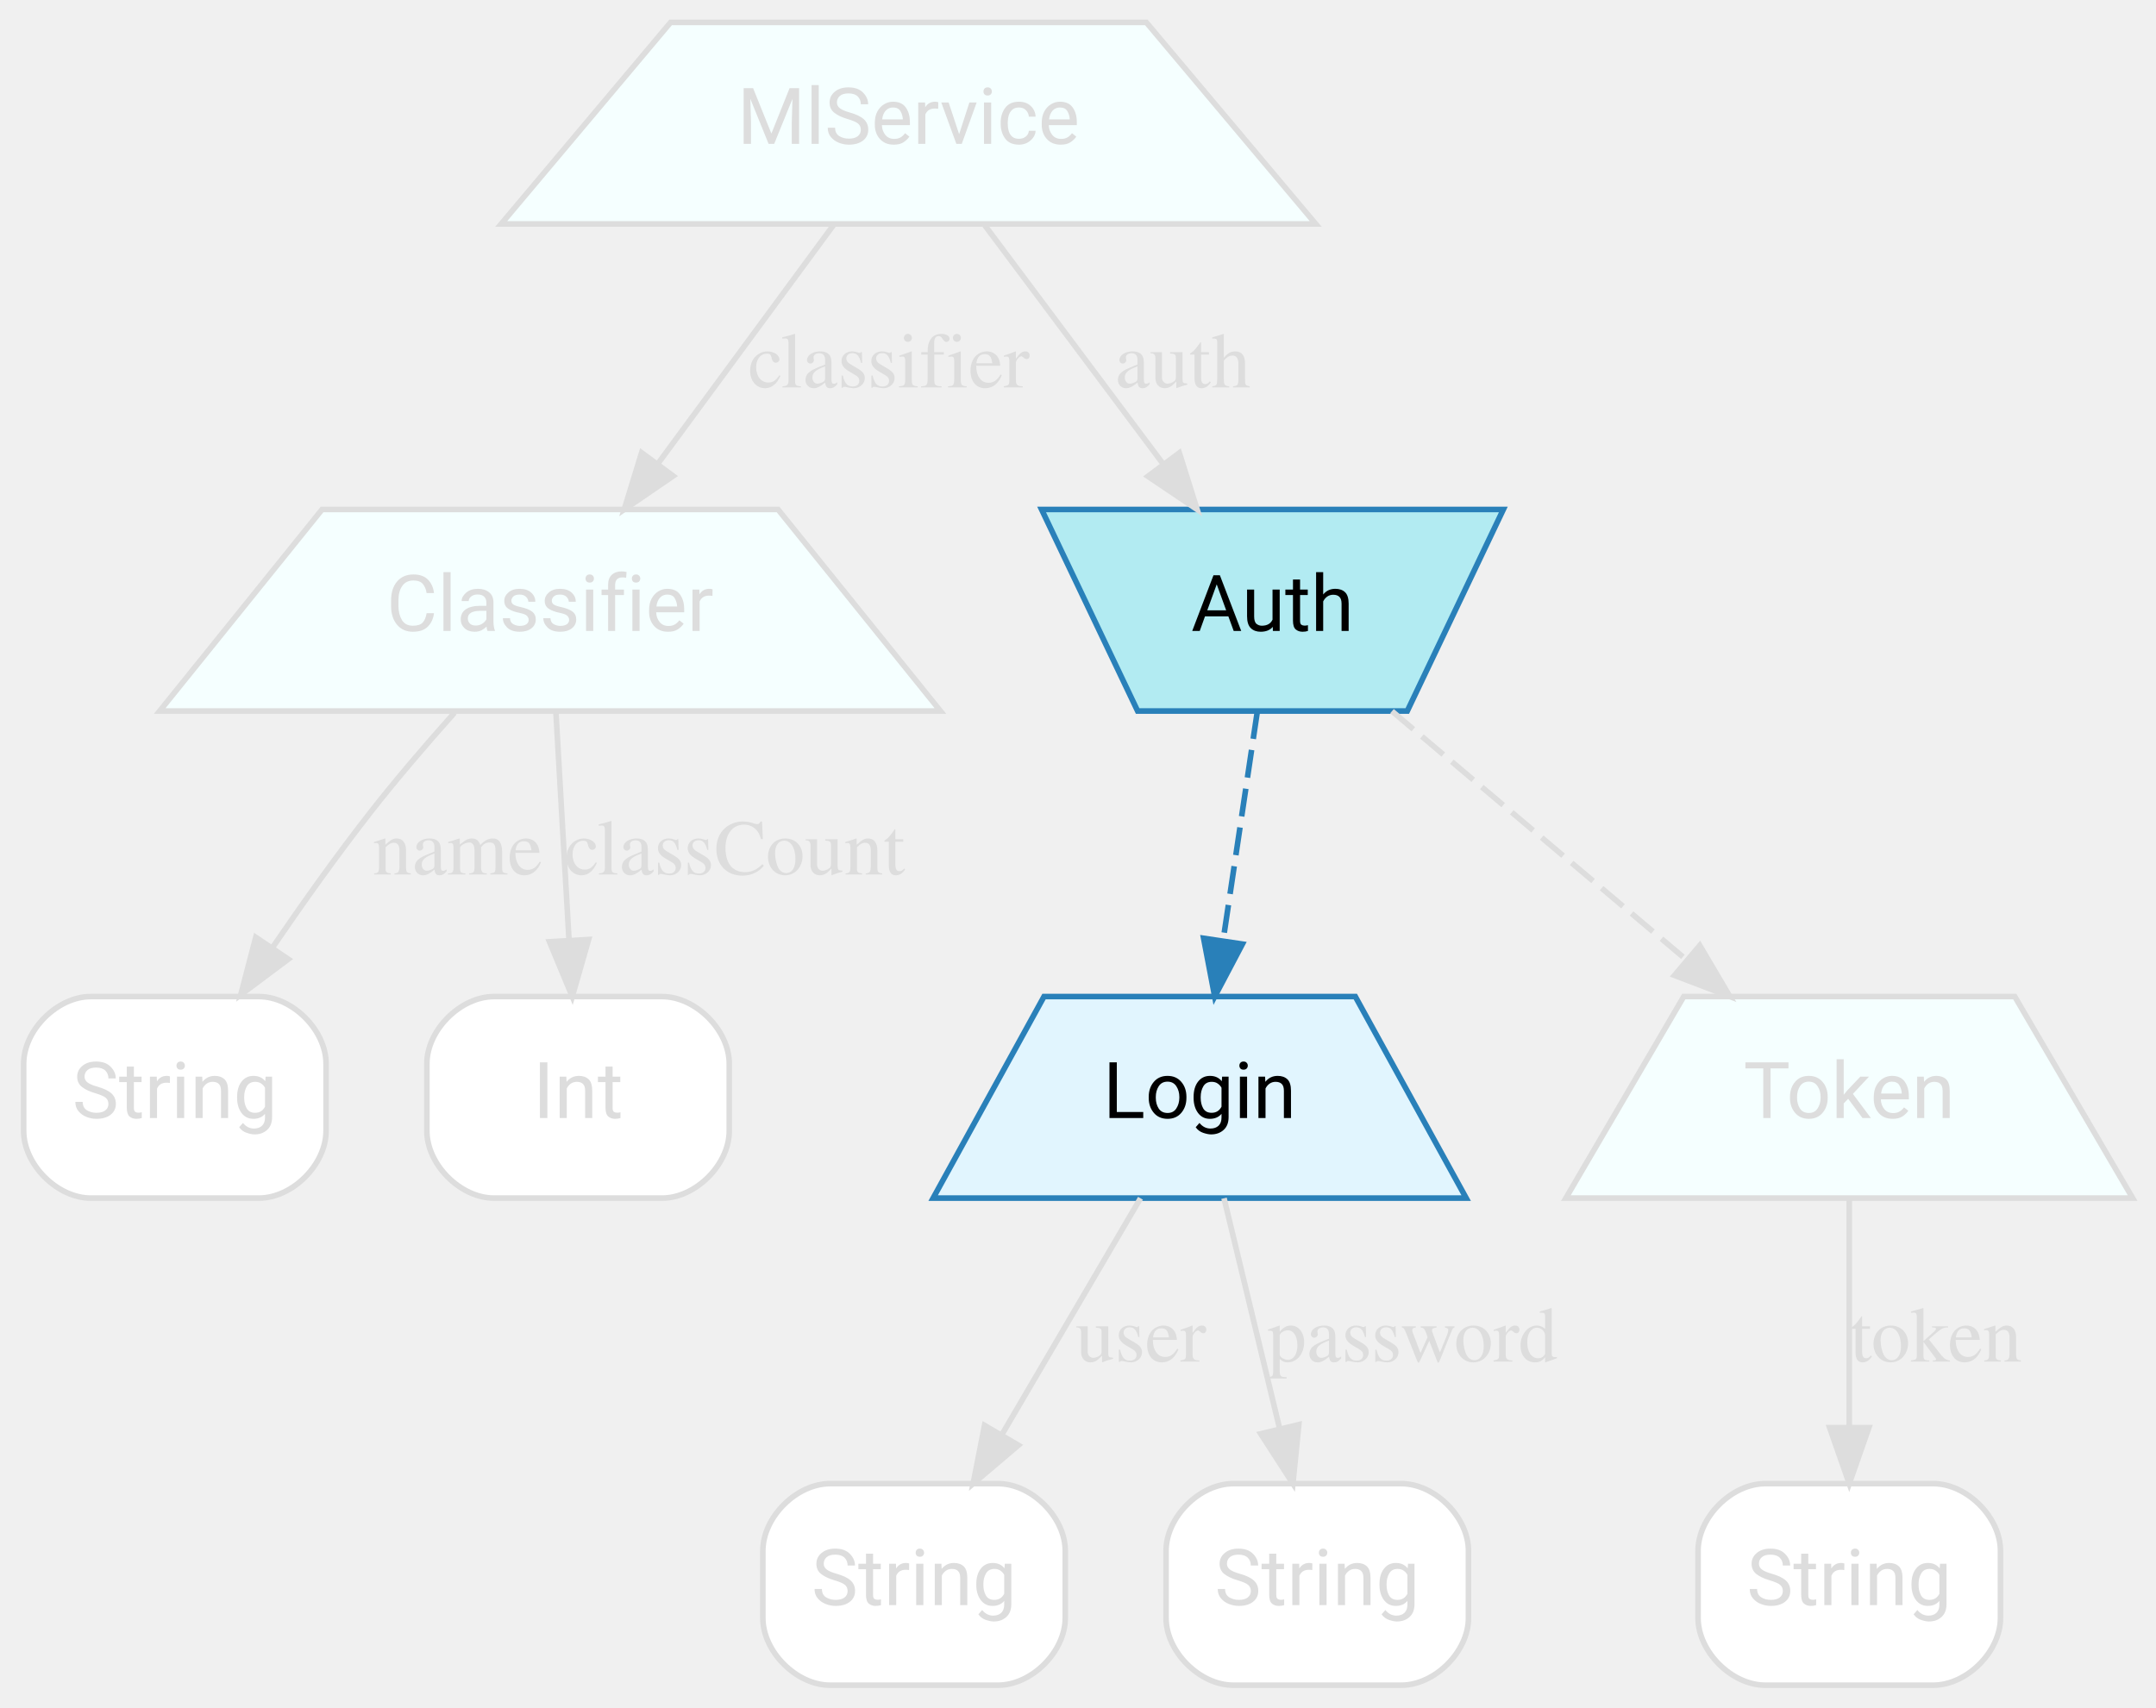
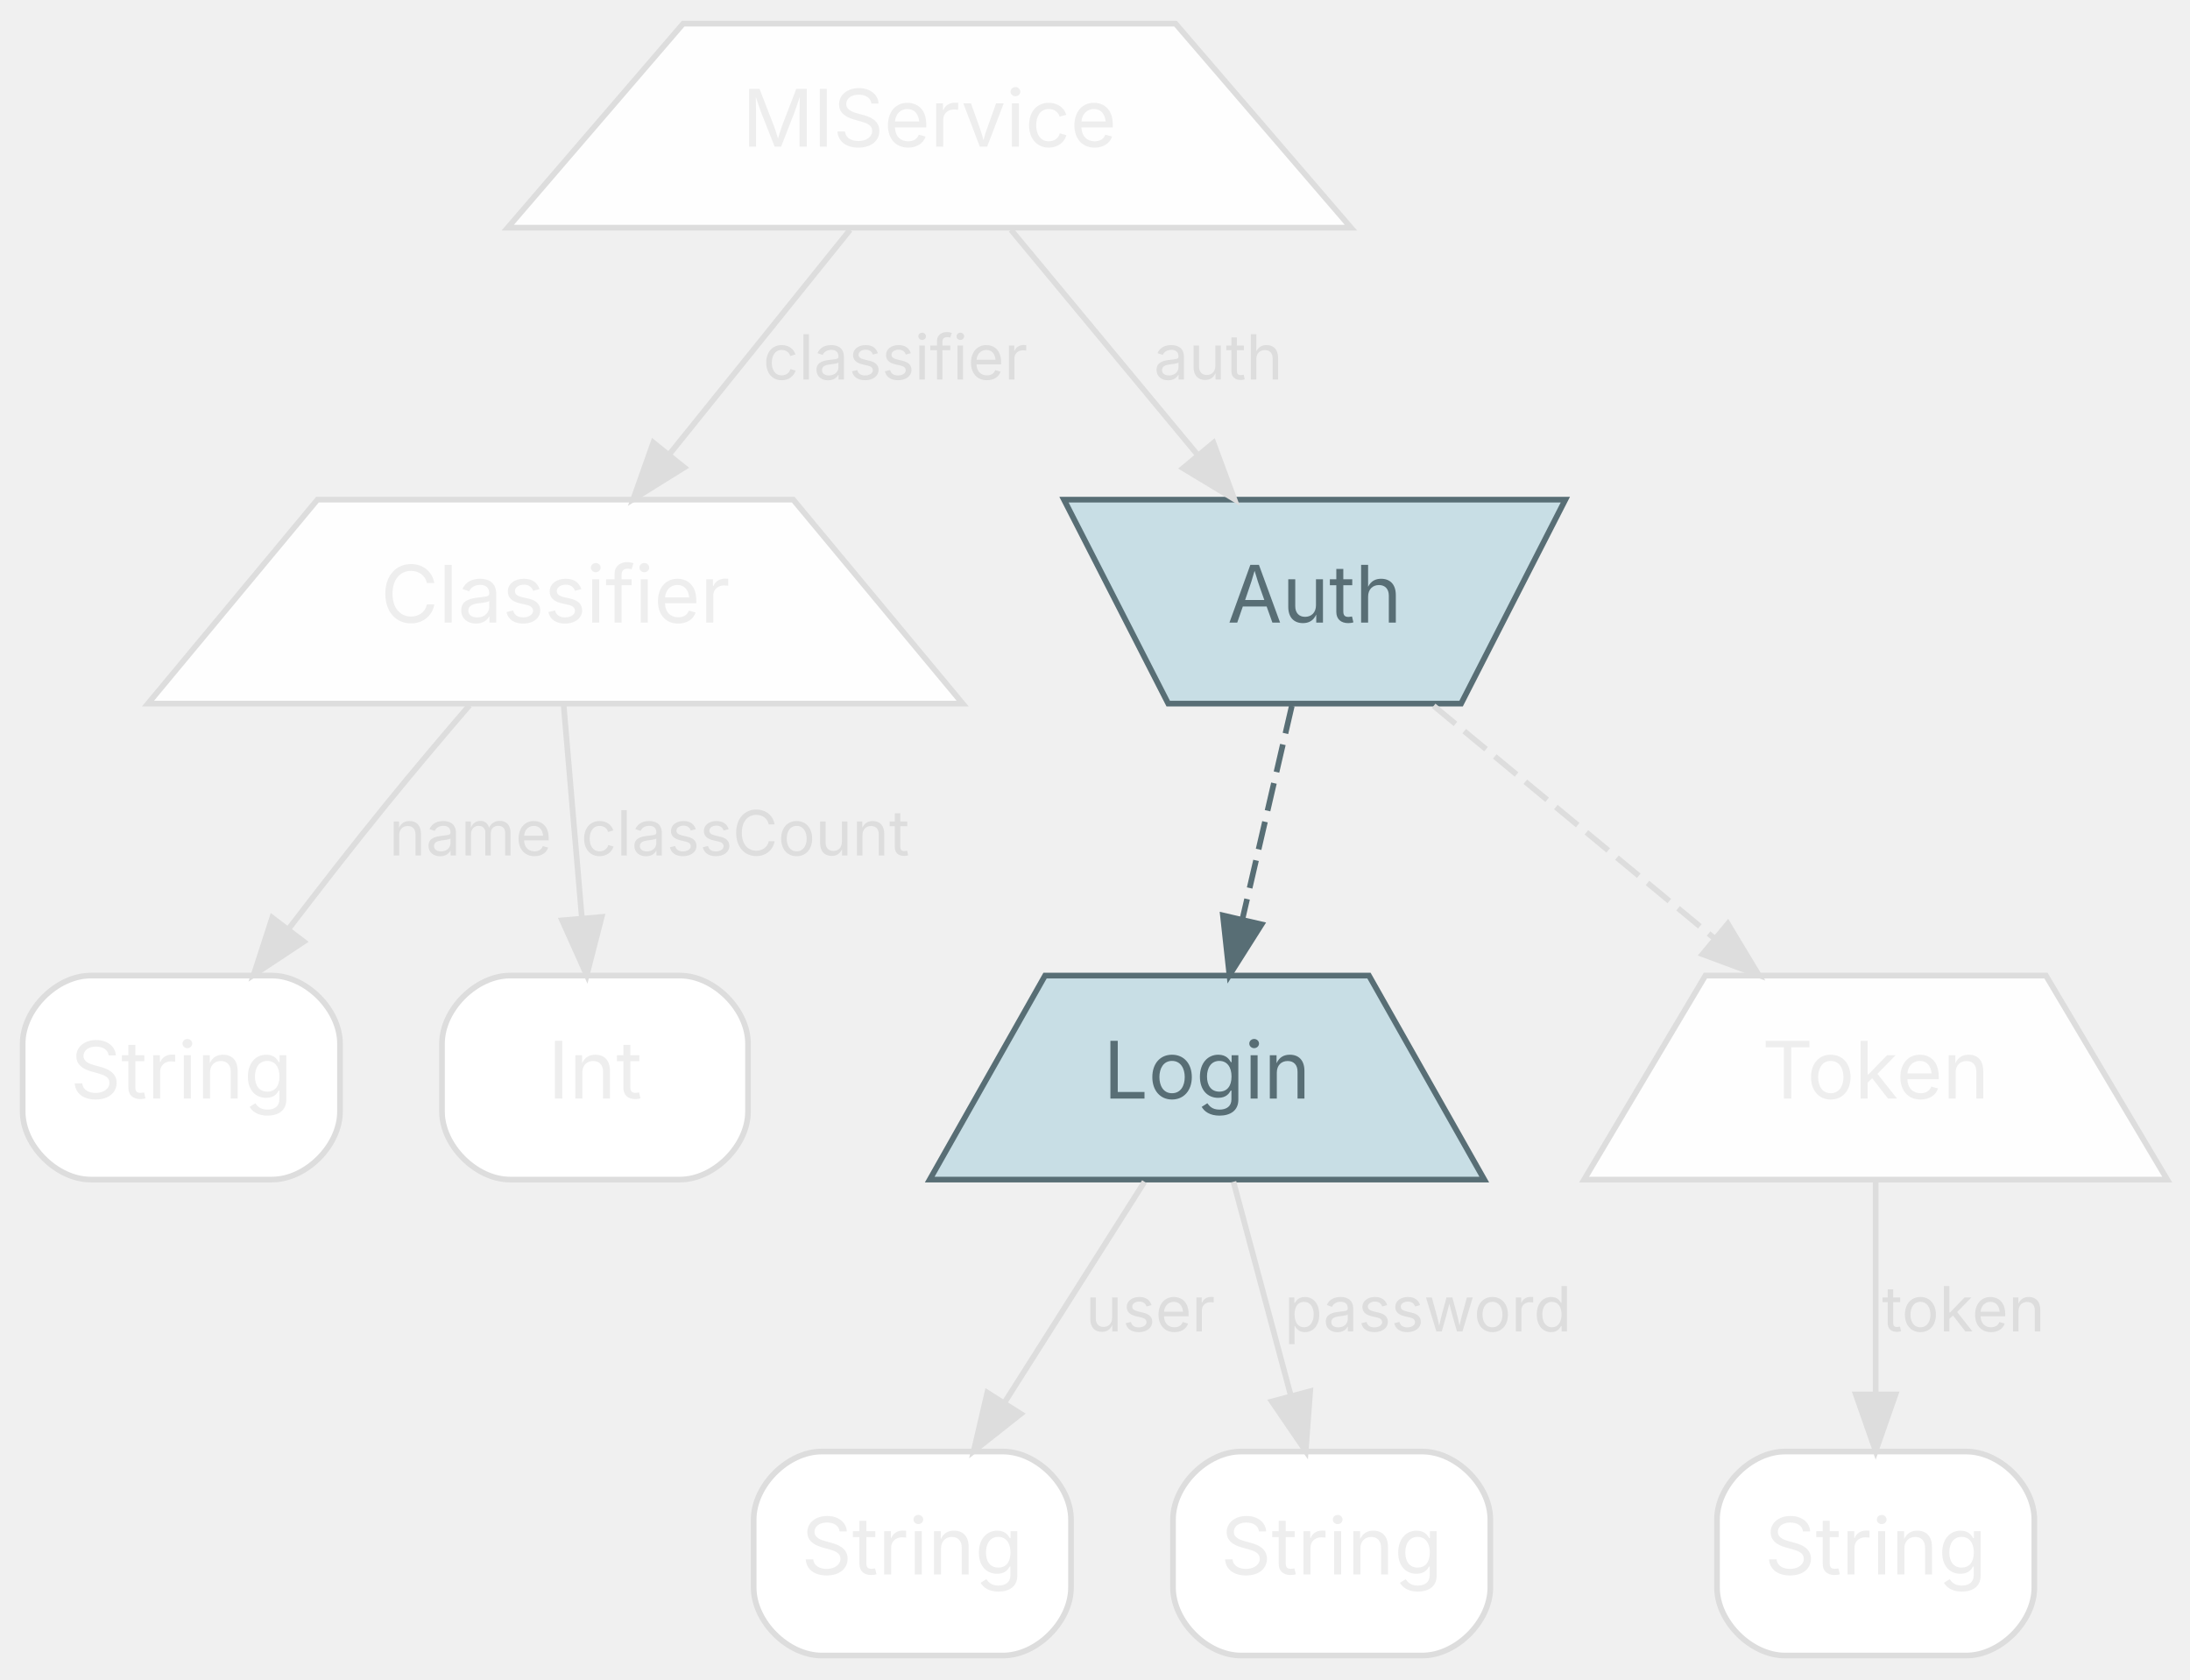
- <svg xmlns="http://www.w3.org/2000/svg" width="385pt" height="305pt" viewBox="0.00 0.00 384.55 305.00">
-   <g id="graph0" class="graph" transform="scale(1 1) rotate(0) translate(4 301)">
+ <svg xmlns="http://www.w3.org/2000/svg" width="386pt" height="296pt" viewBox="0.00 0.00 386.47 296.00">
+   <g id="graph0" class="graph" transform="scale(1 1) rotate(0) translate(4 292)">
    <g id="node1" class="node">
-       <polygon fill="#f5ffff" stroke="#dddddd" points="200.474,-297 115.526,-297 85.273,-261 230.727,-261 200.474,-297" />
-       <text text-anchor="middle" x="158" y="-275.3" font-family="Segoe UI,Roboto,Helvetica,Arial,sans-serif" font-size="14.00" fill="#dddddd">MlService</text>
+       <polygon fill="#fefefe" stroke="#dddddd" points="203.45,-288 116.55,-288 85.6,-252 234.4,-252 203.45,-288" />
+       <text text-anchor="middle" x="160" y="-266.3" font-family="Inter,Arial" font-size="14.00" fill="#eeeeee">MlService</text>
    </g>
    <g id="node2" class="node">
-       <polygon fill="#f5ffff" stroke="#dddddd" points="134.713,-210 53.287,-210 24.288,-174 163.712,-174 134.713,-210" />
-       <text text-anchor="middle" x="94" y="-188.3" font-family="Segoe UI,Roboto,Helvetica,Arial,sans-serif" font-size="14.00" fill="#dddddd">Classifier</text>
+       <polygon fill="#fefefe" stroke="#dddddd" points="135.98,-204 52.02,-204 22.11,-168 165.89,-168 135.98,-204" />
+       <text text-anchor="middle" x="94" y="-182.3" font-family="Inter,Arial" font-size="14.00" fill="#eeeeee">Classifier</text>
    </g>
    <g id="edge1" class="edge">
-       <path fill="none" stroke="#dddddd" d="M144.739,-260.974C135.643,-248.608 123.428,-232.004 113.262,-218.185" />
-       <polygon fill="#dddddd" stroke="#dddddd" points="115.989,-215.985 107.244,-210.003 110.35,-220.133 115.989,-215.985" />
-       <text text-anchor="middle" x="154.5" y="-231.8" font-family="Times,serif" font-size="14.00" fill="#dddddd">classifier</text>
+       <path fill="none" stroke="#dddddd" d="M146,-251.61C136.75,-240.12 124.48,-224.87 114.18,-212.07" />
+       <polygon fill="#dddddd" stroke="#dddddd" points="116.75,-209.68 107.75,-204.08 111.29,-214.07 116.75,-209.68" />
+       <text text-anchor="middle" x="154" y="-225.2" font-family="Inter,Arial" font-size="11.00" fill="#dddddd">classifier</text>
    </g>
    <g id="node5" class="node">
-       <polygon fill="#b2ebf2" stroke="#2980b9" points="198.924,-174 247.076,-174 264.225,-210 181.775,-210 198.924,-174" />
-       <text text-anchor="middle" x="223" y="-188.3" font-family="Segoe UI,Roboto,Helvetica,Arial,sans-serif" font-size="14.00" fill="#000000">Auth</text>
+       <polygon fill="#c8dee5" stroke="#586e75" points="202.16,-168 253.84,-168 272.24,-204 183.76,-204 202.16,-168" />
+       <text text-anchor="middle" x="228" y="-182.3" font-family="Inter,Arial" font-size="14.00" fill="#586e75">Auth</text>
    </g>
    <g id="edge2" class="edge">
-       <path fill="none" stroke="#dddddd" d="M171.468,-260.974C180.706,-248.608 193.112,-232.004 203.437,-218.185" />
-       <polygon fill="#dddddd" stroke="#dddddd" points="206.368,-220.109 209.549,-210.003 200.76,-215.92 206.368,-220.109" />
-       <text text-anchor="middle" x="207" y="-231.8" font-family="Times,serif" font-size="14.00" fill="#dddddd">auth</text>
+       <path fill="none" stroke="#dddddd" d="M174.42,-251.61C183.95,-240.12 196.59,-224.87 207.21,-212.07" />
+       <polygon fill="#dddddd" stroke="#dddddd" points="210.14,-214.02 213.83,-204.08 204.76,-209.55 210.14,-214.02" />
+       <text text-anchor="middle" x="211" y="-225.2" font-family="Inter,Arial" font-size="11.00" fill="#dddddd">auth</text>
    </g>
    <g id="node6" class="node">
-       <path fill="#ffffff" stroke="#dddddd" d="M42,-123C42,-123 12,-123 12,-123 6,-123 0,-117 0,-111 0,-111 0,-99 0,-99 0,-93 6,-87 12,-87 12,-87 42,-87 42,-87 48,-87 54,-93 54,-99 54,-99 54,-111 54,-111 54,-117 48,-123 42,-123" />
-       <text text-anchor="middle" x="27" y="-101.3" font-family="Segoe UI,Roboto,Helvetica,Arial,sans-serif" font-size="14.00" fill="#dddddd">String</text>
+       <path fill="#ffffff" stroke="#dddddd" d="M44,-120C44,-120 12,-120 12,-120 6,-120 0,-114 0,-108 0,-108 0,-96 0,-96 0,-90 6,-84 12,-84 12,-84 44,-84 44,-84 50,-84 56,-90 56,-96 56,-96 56,-108 56,-108 56,-114 50,-120 44,-120" />
+       <text text-anchor="middle" x="28" y="-98.3" font-family="Inter,Arial" font-size="14.00" fill="#eeeeee">String</text>
    </g>
    <g id="edge3" class="edge">
-       <path fill="none" stroke="#dddddd" d="M76.935,-173.696C71.97,-168.136 66.638,-161.927 62,-156 55.973,-148.299 49.805,-139.624 44.359,-131.642" />
-       <polygon fill="#dddddd" stroke="#dddddd" points="47.257,-129.678 38.774,-123.331 41.447,-133.583 47.257,-129.678" />
-       <text text-anchor="middle" x="77.5" y="-144.8" font-family="Times,serif" font-size="14.00" fill="#dddddd">name</text>
+       <path fill="none" stroke="#dddddd" d="M78.85,-167.71C74.04,-162.12 68.74,-155.84 64,-150 58.32,-143 52.31,-135.28 46.86,-128.15" />
+       <polygon fill="#dddddd" stroke="#dddddd" points="49.61,-125.99 40.77,-120.14 44.04,-130.22 49.61,-125.99" />
+       <text text-anchor="middle" x="79" y="-141.2" font-family="Inter,Arial" font-size="11.00" fill="#dddddd">name</text>
    </g>
    <g id="node7" class="node">
-       <path fill="#ffffff" stroke="#dddddd" d="M114,-123C114,-123 84,-123 84,-123 78,-123 72,-117 72,-111 72,-111 72,-99 72,-99 72,-93 78,-87 84,-87 84,-87 114,-87 114,-87 120,-87 126,-93 126,-99 126,-99 126,-111 126,-111 126,-117 120,-123 114,-123" />
-       <text text-anchor="middle" x="99" y="-101.3" font-family="Segoe UI,Roboto,Helvetica,Arial,sans-serif" font-size="14.00" fill="#dddddd">Int</text>
+       <path fill="#ffffff" stroke="#dddddd" d="M116,-120C116,-120 86,-120 86,-120 80,-120 74,-114 74,-108 74,-108 74,-96 74,-96 74,-90 80,-84 86,-84 86,-84 116,-84 116,-84 122,-84 128,-90 128,-96 128,-96 128,-108 128,-108 128,-114 122,-120 116,-120" />
+       <text text-anchor="middle" x="101" y="-98.3" font-family="Inter,Arial" font-size="14.00" fill="#eeeeee">Int</text>
    </g>
    <g id="edge4" class="edge">
-       <path fill="none" stroke="#dddddd" d="M95.036,-173.974C95.713,-162.192 96.612,-146.561 97.382,-133.158" />
-       <polygon fill="#dddddd" stroke="#dddddd" points="100.886,-133.188 97.965,-123.003 93.897,-132.786 100.886,-133.188" />
-       <text text-anchor="middle" x="127" y="-144.8" font-family="Times,serif" font-size="14.00" fill="#dddddd">classCount</text>
+       <path fill="none" stroke="#dddddd" d="M95.48,-167.61C96.41,-156.77 97.62,-142.6 98.67,-130.29" />
+       <polygon fill="#dddddd" stroke="#dddddd" points="102.18,-130.35 99.54,-120.08 95.2,-129.75 102.18,-130.35" />
+       <text text-anchor="middle" x="127.5" y="-141.2" font-family="Inter,Arial" font-size="11.00" fill="#dddddd">classCount</text>
    </g>
    <g id="node3" class="node">
-       <polygon fill="#e1f5fe" stroke="#2980b9" points="237.795,-123 182.205,-123 162.407,-87 257.593,-87 237.795,-123" />
-       <text text-anchor="middle" x="210" y="-101.3" font-family="Segoe UI,Roboto,Helvetica,Arial,sans-serif" font-size="14.00" fill="#000000">Login</text>
+       <polygon fill="#c8dee5" stroke="#586e75" points="237.58,-120 180.42,-120 160.07,-84 257.93,-84 237.58,-120" />
+       <text text-anchor="middle" x="209" y="-98.3" font-family="Inter,Arial" font-size="14.00" fill="#586e75">Login</text>
    </g>
    <g id="node8" class="node">
-       <path fill="#ffffff" stroke="#dddddd" d="M174,-36C174,-36 144,-36 144,-36 138,-36 132,-30 132,-24 132,-24 132,-12 132,-12 132,-6 138,0 144,0 144,0 174,0 174,0 180,0 186,-6 186,-12 186,-12 186,-24 186,-24 186,-30 180,-36 174,-36" />
-       <text text-anchor="middle" x="159" y="-14.3" font-family="Segoe UI,Roboto,Helvetica,Arial,sans-serif" font-size="14.00" fill="#dddddd">String</text>
+       <path fill="#ffffff" stroke="#dddddd" d="M173,-36C173,-36 141,-36 141,-36 135,-36 129,-30 129,-24 129,-24 129,-12 129,-12 129,-6 135,0 141,0 141,0 173,0 173,0 179,0 185,-6 185,-12 185,-12 185,-24 185,-24 185,-30 179,-36 173,-36" />
+       <text text-anchor="middle" x="157" y="-14.3" font-family="Inter,Arial" font-size="14.00" fill="#eeeeee">String</text>
    </g>
    <g id="edge6" class="edge">
-       <path fill="none" stroke="#dddddd" d="M199.433,-86.974C192.321,-74.842 182.817,-58.629 174.81,-44.97" />
-       <polygon fill="#dddddd" stroke="#dddddd" points="177.63,-42.86 169.554,-36.003 171.591,-46.4 177.63,-42.86" />
-       <text text-anchor="middle" x="199.5" y="-57.8" font-family="Times,serif" font-size="14.00" fill="#dddddd">user</text>
+       <path fill="none" stroke="#dddddd" d="M197.97,-83.61C190.82,-72.34 181.38,-57.45 173.37,-44.81" />
+       <polygon fill="#dddddd" stroke="#dddddd" points="176.14,-42.65 167.83,-36.08 170.23,-46.4 176.14,-42.65" />
+       <text text-anchor="middle" x="199" y="-57.2" font-family="Inter,Arial" font-size="11.00" fill="#dddddd">user</text>
    </g>
    <g id="node9" class="node">
-       <path fill="#ffffff" stroke="#dddddd" d="M246,-36C246,-36 216,-36 216,-36 210,-36 204,-30 204,-24 204,-24 204,-12 204,-12 204,-6 210,0 216,0 216,0 246,0 246,0 252,0 258,-6 258,-12 258,-12 258,-24 258,-24 258,-30 252,-36 246,-36" />
-       <text text-anchor="middle" x="231" y="-14.3" font-family="Segoe UI,Roboto,Helvetica,Arial,sans-serif" font-size="14.00" fill="#dddddd">String</text>
+       <path fill="#ffffff" stroke="#dddddd" d="M247,-36C247,-36 215,-36 215,-36 209,-36 203,-30 203,-24 203,-24 203,-12 203,-12 203,-6 209,0 215,0 215,0 247,0 247,0 253,0 259,-6 259,-12 259,-12 259,-24 259,-24 259,-30 253,-36 247,-36" />
+       <text text-anchor="middle" x="231" y="-14.3" font-family="Inter,Arial" font-size="14.00" fill="#eeeeee">String</text>
    </g>
    <g id="edge7" class="edge">
-       <path fill="none" stroke="#dddddd" d="M214.351,-86.974C217.223,-75.075 221.043,-59.251 224.299,-45.761" />
-       <polygon fill="#dddddd" stroke="#dddddd" points="227.71,-46.545 226.654,-36.003 220.906,-44.903 227.71,-46.545" />
-       <text text-anchor="middle" x="248" y="-57.8" font-family="Times,serif" font-size="14.00" fill="#dddddd">password</text>
+       <path fill="none" stroke="#dddddd" d="M213.67,-83.61C216.6,-72.66 220.45,-58.31 223.78,-45.92" />
+       <polygon fill="#dddddd" stroke="#dddddd" points="227.21,-46.65 226.42,-36.08 220.44,-44.84 227.21,-46.65" />
+       <text text-anchor="middle" x="248" y="-57.2" font-family="Inter,Arial" font-size="11.00" fill="#dddddd">password</text>
    </g>
    <g id="node4" class="node">
-       <polygon fill="#f5ffff" stroke="#dddddd" points="355.555,-123 296.445,-123 275.393,-87 376.607,-87 355.555,-123" />
-       <text text-anchor="middle" x="326" y="-101.3" font-family="Segoe UI,Roboto,Helvetica,Arial,sans-serif" font-size="14.00" fill="#dddddd">Token</text>
+       <polygon fill="#fefefe" stroke="#dddddd" points="357.05,-120 296.95,-120 275.55,-84 378.45,-84 357.05,-120" />
+       <text text-anchor="middle" x="327" y="-98.3" font-family="Inter,Arial" font-size="14.00" fill="#eeeeee">Token</text>
    </g>
    <g id="node10" class="node">
-       <path fill="#ffffff" stroke="#dddddd" d="M341,-36C341,-36 311,-36 311,-36 305,-36 299,-30 299,-24 299,-24 299,-12 299,-12 299,-6 305,0 311,0 311,0 341,0 341,0 347,0 353,-6 353,-12 353,-12 353,-24 353,-24 353,-30 347,-36 341,-36" />
-       <text text-anchor="middle" x="326" y="-14.3" font-family="Segoe UI,Roboto,Helvetica,Arial,sans-serif" font-size="14.00" fill="#dddddd">String</text>
+       <path fill="#ffffff" stroke="#dddddd" d="M343,-36C343,-36 311,-36 311,-36 305,-36 299,-30 299,-24 299,-24 299,-12 299,-12 299,-6 305,0 311,0 311,0 343,0 343,0 349,0 355,-6 355,-12 355,-12 355,-24 355,-24 355,-30 349,-36 343,-36" />
+       <text text-anchor="middle" x="327" y="-14.3" font-family="Inter,Arial" font-size="14.00" fill="#eeeeee">String</text>
    </g>
    <g id="edge5" class="edge">
-       <path fill="none" stroke="#dddddd" d="M326,-86.974C326,-75.192 326,-59.561 326,-46.158" />
-       <polygon fill="#dddddd" stroke="#dddddd" points="329.5,-46.003 326,-36.003 322.5,-46.003 329.5,-46.003" />
-       <text text-anchor="middle" x="341.5" y="-57.8" font-family="Times,serif" font-size="14.00" fill="#dddddd">token</text>
+       <path fill="none" stroke="#dddddd" d="M327,-83.61C327,-72.77 327,-58.6 327,-46.29" />
+       <polygon fill="#dddddd" stroke="#dddddd" points="330.5,-46.08 327,-36.08 323.5,-46.08 330.5,-46.08" />
+       <text text-anchor="middle" x="342.5" y="-57.2" font-family="Inter,Arial" font-size="11.00" fill="#dddddd">token</text>
    </g>
    <g id="edge9" class="edge">
-       <path fill="none" stroke="#2980b9" stroke-dasharray="5,2" d="M220.306,-173.974C218.546,-162.192 216.21,-146.561 214.208,-133.158" />
-       <polygon fill="#2980b9" stroke="#2980b9" points="217.63,-132.376 212.69,-123.003 210.707,-133.411 217.63,-132.376" />
+       <path fill="none" stroke="#586e75" stroke-dasharray="5,2" d="M223.97,-167.61C221.43,-156.66 218.11,-142.31 215.24,-129.92" />
+       <polygon fill="#586e75" stroke="#586e75" points="218.63,-129.04 212.96,-120.08 211.81,-130.62 218.63,-129.04" />
    </g>
    <g id="edge8" class="edge">
-       <path fill="none" stroke="#dddddd" stroke-dasharray="5,2" d="M244.342,-173.974C259.533,-161.142 280.13,-143.744 296.837,-129.633" />
-       <polygon fill="#dddddd" stroke="#dddddd" points="299.305,-132.13 304.686,-123.003 294.788,-126.782 299.305,-132.13" />
+       <path fill="none" stroke="#dddddd" stroke-dasharray="5,2" d="M249,-167.61C263.4,-155.68 282.69,-139.7 298.48,-126.62" />
+       <polygon fill="#dddddd" stroke="#dddddd" points="300.91,-129.16 306.37,-120.08 296.44,-123.77 300.91,-129.16" />
    </g>
  </g>
</svg>
